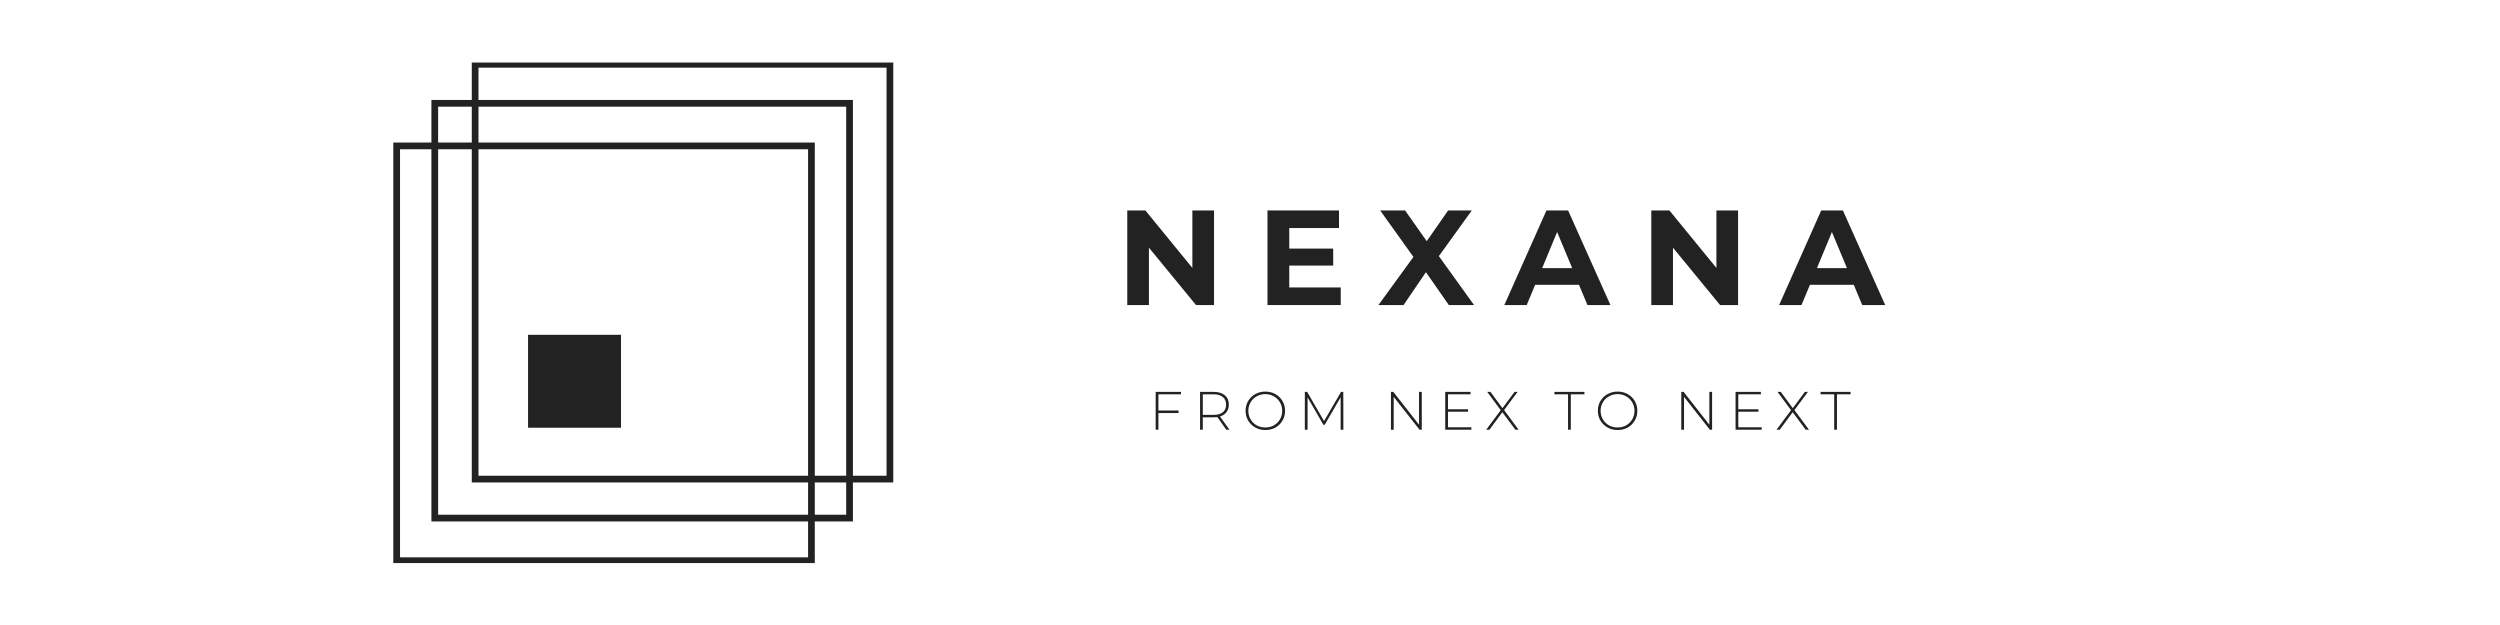
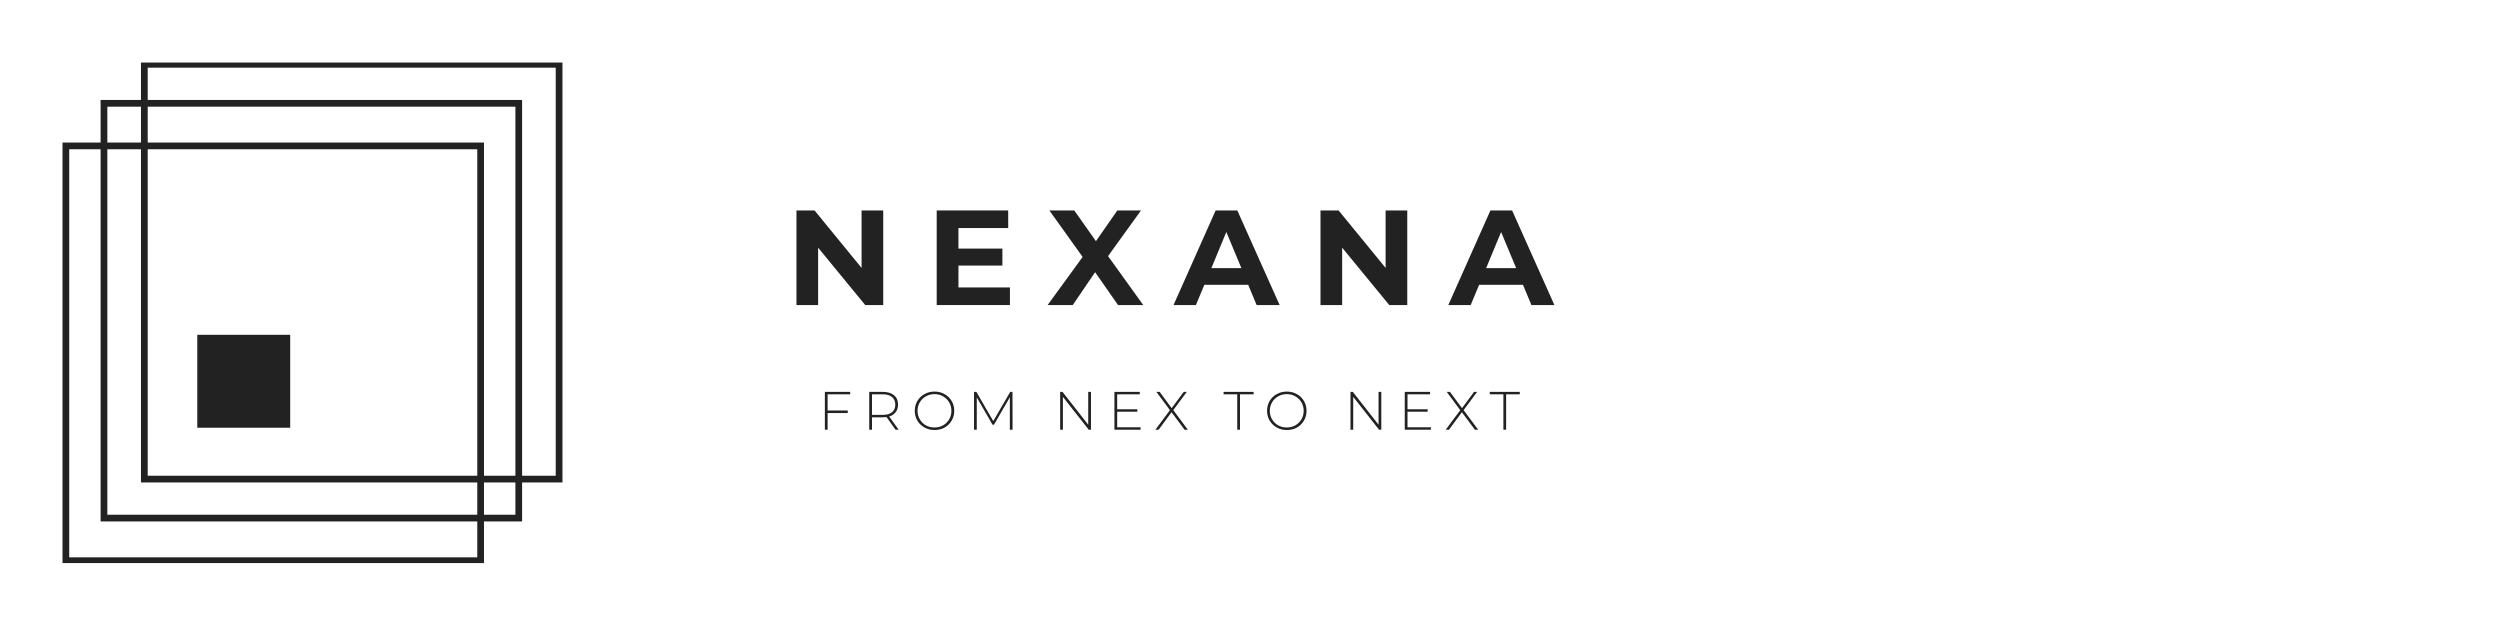
<svg xmlns="http://www.w3.org/2000/svg" width="512" zoomAndPan="magnify" viewBox="0 0 384 96" height="128" preserveAspectRatio="xMidYMid meet" version="1.0">
  <defs>
    <g />
-     <clipPath id="ec9f4032e8">
-       <path d="M 4 31 L 116 31 L 116 42.641 L 4 42.641 Z M 4 31 " clip-rule="nonzero" />
-     </clipPath>
-     <clipPath id="d87cd2db20">
-       <rect x="0" width="112" y="0" height="12" />
-     </clipPath>
-     <clipPath id="f5e45dfae5">
-       <path d="M 0.359 0.641 L 123.48 0.641 L 123.48 27 L 0.359 27 Z M 0.359 0.641 " clip-rule="nonzero" />
-     </clipPath>
-     <clipPath id="0beec5cb95">
+     <clipPath id="da3c52c8f7">
+       <path d="M 5 31 L 116 31 L 116 42.641 L 5 42.641 Z M 5 31 " clip-rule="nonzero" />
+     </clipPath>
+     <clipPath id="b5d11a57a7">
+       <rect x="0" width="111" y="0" height="12" />
+     </clipPath>
+     <clipPath id="93652b42d8">
+       <path d="M 0.48 0.641 L 123.602 0.641 L 123.602 27 L 0.48 27 Z M 0.48 0.641 " clip-rule="nonzero" />
+     </clipPath>
+     <clipPath id="06391e2969">
      <rect x="0" width="124" y="0" height="27" />
    </clipPath>
-     <clipPath id="0b04b1faaa">
+     <clipPath id="7cc798b0dc">
      <rect x="0" width="124" y="0" height="43" />
    </clipPath>
-     <clipPath id="437b3dd3d8">
-       <path d="M 0.41 12 L 66 12 L 66 77.484 L 0.41 77.484 Z M 0.41 12 " clip-rule="nonzero" />
-     </clipPath>
-     <clipPath id="95f311e1f6">
-       <path d="M 12 0.602 L 77.281 0.602 L 77.281 66 L 12 66 Z M 12 0.602 " clip-rule="nonzero" />
-     </clipPath>
-     <clipPath id="cc307f1d13">
-       <path d="M 21.109 42.426 L 35.387 42.426 L 35.387 56.699 L 21.109 56.699 Z M 21.109 42.426 " clip-rule="nonzero" />
-     </clipPath>
-     <clipPath id="1646875306">
-       <path d="M 0.109 0.426 L 14.387 0.426 L 14.387 14.699 L 0.109 14.699 Z M 0.109 0.426 " clip-rule="nonzero" />
-     </clipPath>
-     <clipPath id="05466518aa">
+     <clipPath id="71b0050f94">
+       <path d="M 0.602 12 L 66 12 L 66 77.484 L 0.602 77.484 Z M 0.602 12 " clip-rule="nonzero" />
+     </clipPath>
+     <clipPath id="e7e2202a67">
+       <path d="M 12 0.602 L 77.398 0.602 L 77.398 66 L 12 66 Z M 12 0.602 " clip-rule="nonzero" />
+     </clipPath>
+     <clipPath id="568bb97cd9">
+       <path d="M 21.301 42.426 L 35.574 42.426 L 35.574 56.699 L 21.301 56.699 Z M 21.301 42.426 " clip-rule="nonzero" />
+     </clipPath>
+     <clipPath id="ea6ebebbac">
+       <path d="M 0.301 0.426 L 14.574 0.426 L 14.574 14.699 L 0.301 14.699 Z M 0.301 0.426 " clip-rule="nonzero" />
+     </clipPath>
+     <clipPath id="eeb1b46893">
      <rect x="0" width="15" y="0" height="15" />
    </clipPath>
-     <clipPath id="f59f0538df">
+     <clipPath id="000eab0cbf">
      <rect x="0" width="78" y="0" height="78" />
    </clipPath>
  </defs>
-   <g transform="matrix(1, 0, 0, 1, 171, 26)">
-     <g clip-path="url(#0b04b1faaa)">
-       <g clip-path="url(#ec9f4032e8)">
-         <g transform="matrix(1, 0, 0, 1, 4, 31)">
-           <g clip-path="url(#d87cd2db20)">
-             <g fill="#222222" fill-opacity="1">
-               <g transform="translate(1.494753, 9.004816)">
+   <g transform="matrix(1, 0, 0, 1, 120, 26)">
+     <g clip-path="url(#7cc798b0dc)">
+       <g clip-path="url(#da3c52c8f7)">
+         <g transform="matrix(1, 0, 0, 1, 5, 31)">
+           <g clip-path="url(#b5d11a57a7)">
+             <g fill="#222222" fill-opacity="1">
+               <g transform="translate(0.683449, 9.004816)">
                <g>
                  <path d="M 1.438 -5.438 L 1.438 -2.953 L 4.531 -2.953 L 4.531 -2.562 L 1.438 -2.562 L 1.438 0 L 1.016 0 L 1.016 -5.812 L 4.906 -5.812 L 4.906 -5.438 Z M 1.438 -5.438 " />
                </g>
              </g>
            </g>
            <g fill="#222222" fill-opacity="1">
-               <g transform="translate(8.312529, 9.004816)">
+               <g transform="translate(7.501226, 9.004816)">
                <g>
                  <path d="M 5.047 0 L 3.672 -1.938 C 3.461 -1.914 3.27 -1.906 3.094 -1.906 L 1.438 -1.906 L 1.438 0 L 1.016 0 L 1.016 -5.812 L 3.094 -5.812 C 3.832 -5.812 4.406 -5.641 4.812 -5.297 C 5.227 -4.953 5.438 -4.473 5.438 -3.859 C 5.438 -3.398 5.316 -3.016 5.078 -2.703 C 4.848 -2.391 4.516 -2.164 4.078 -2.031 L 5.531 0 Z M 3.094 -2.281 C 3.719 -2.281 4.191 -2.414 4.516 -2.688 C 4.848 -2.957 5.016 -3.348 5.016 -3.859 C 5.016 -4.359 4.848 -4.742 4.516 -5.016 C 4.191 -5.297 3.719 -5.438 3.094 -5.438 L 1.438 -5.438 L 1.438 -2.281 Z M 3.094 -2.281 " />
                </g>
              </g>
            </g>
            <g fill="#222222" fill-opacity="1">
-               <g transform="translate(15.86933, 9.004816)">
+               <g transform="translate(15.05802, 9.004816)">
                <g>
                  <path d="M 3.484 0.047 C 2.91 0.047 2.395 -0.082 1.938 -0.344 C 1.477 -0.602 1.113 -0.957 0.844 -1.406 C 0.582 -1.852 0.453 -2.352 0.453 -2.906 C 0.453 -3.457 0.582 -3.957 0.844 -4.406 C 1.113 -4.863 1.477 -5.219 1.938 -5.469 C 2.395 -5.727 2.91 -5.859 3.484 -5.859 C 4.055 -5.859 4.57 -5.727 5.031 -5.469 C 5.488 -5.219 5.848 -4.867 6.109 -4.422 C 6.379 -3.973 6.516 -3.469 6.516 -2.906 C 6.516 -2.344 6.379 -1.836 6.109 -1.391 C 5.848 -0.941 5.488 -0.586 5.031 -0.328 C 4.57 -0.078 4.055 0.047 3.484 0.047 Z M 3.484 -0.344 C 3.973 -0.344 4.41 -0.453 4.797 -0.672 C 5.191 -0.898 5.504 -1.207 5.734 -1.594 C 5.961 -1.988 6.078 -2.426 6.078 -2.906 C 6.078 -3.383 5.961 -3.816 5.734 -4.203 C 5.504 -4.598 5.191 -4.906 4.797 -5.125 C 4.41 -5.352 3.973 -5.469 3.484 -5.469 C 2.992 -5.469 2.551 -5.352 2.156 -5.125 C 1.758 -4.906 1.445 -4.598 1.219 -4.203 C 0.988 -3.816 0.875 -3.383 0.875 -2.906 C 0.875 -2.426 0.988 -1.988 1.219 -1.594 C 1.445 -1.207 1.758 -0.898 2.156 -0.672 C 2.551 -0.453 2.992 -0.344 3.484 -0.344 Z M 3.484 -0.344 " />
                </g>
              </g>
            </g>
            <g fill="#222222" fill-opacity="1">
-               <g transform="translate(24.40596, 9.004816)">
+               <g transform="translate(23.59465, 9.004816)">
                <g>
                  <path d="M 6.516 0 L 6.516 -4.984 L 4.078 -0.766 L 3.859 -0.766 L 1.438 -4.969 L 1.438 0 L 1.016 0 L 1.016 -5.812 L 1.375 -5.812 L 3.969 -1.328 L 6.578 -5.812 L 6.922 -5.812 L 6.938 0 Z M 6.516 0 " />
                </g>
              </g>
            </g>
            <g fill="#222222" fill-opacity="1">
-               <g transform="translate(33.92242, 9.004816)">
+               <g transform="translate(33.11111, 9.004816)">
                <g />
              </g>
            </g>
            <g fill="#222222" fill-opacity="1">
-               <g transform="translate(37.63463, 9.004816)">
+               <g transform="translate(36.82332, 9.004816)">
                <g>
                  <path d="M 5.75 -5.812 L 5.75 0 L 5.406 0 L 1.438 -5.047 L 1.438 0 L 1.016 0 L 1.016 -5.812 L 1.375 -5.812 L 5.328 -0.766 L 5.328 -5.812 Z M 5.75 -5.812 " />
                </g>
              </g>
            </g>
            <g fill="#222222" fill-opacity="1">
-               <g transform="translate(45.97196, 9.004816)">
+               <g transform="translate(45.16066, 9.004816)">
                <g>
                  <path d="M 5.031 -0.375 L 5.031 0 L 1.016 0 L 1.016 -5.812 L 4.906 -5.812 L 4.906 -5.438 L 1.438 -5.438 L 1.438 -3.141 L 4.531 -3.141 L 4.531 -2.766 L 1.438 -2.766 L 1.438 -0.375 Z M 5.031 -0.375 " />
                </g>
              </g>
            </g>
            <g fill="#222222" fill-opacity="1">
-               <g transform="translate(53.10528, 9.004816)">
+               <g transform="translate(52.29398, 9.004816)">
                <g>
                  <path d="M 4.656 0 L 2.656 -2.688 L 0.672 0 L 0.172 0 L 2.406 -3 L 0.328 -5.812 L 0.828 -5.812 L 2.672 -3.312 L 4.531 -5.812 L 5 -5.812 L 2.922 -3.016 L 5.156 0 Z M 4.656 0 " />
                </g>
              </g>
            </g>
            <g fill="#222222" fill-opacity="1">
-               <g transform="translate(60.0144, 9.004816)">
+               <g transform="translate(59.20309, 9.004816)">
                <g />
              </g>
            </g>
            <g fill="#222222" fill-opacity="1">
-               <g transform="translate(63.72661, 9.004816)">
+               <g transform="translate(62.9153, 9.004816)">
                <g>
                  <path d="M 2.125 -5.438 L 0.031 -5.438 L 0.031 -5.812 L 4.641 -5.812 L 4.641 -5.438 L 2.547 -5.438 L 2.547 0 L 2.125 0 Z M 2.125 -5.438 " />
                </g>
              </g>
            </g>
            <g fill="#222222" fill-opacity="1">
-               <g transform="translate(69.97973, 9.004816)">
+               <g transform="translate(69.16842, 9.004816)">
                <g>
                  <path d="M 3.484 0.047 C 2.91 0.047 2.395 -0.082 1.938 -0.344 C 1.477 -0.602 1.113 -0.957 0.844 -1.406 C 0.582 -1.852 0.453 -2.352 0.453 -2.906 C 0.453 -3.457 0.582 -3.957 0.844 -4.406 C 1.113 -4.863 1.477 -5.219 1.938 -5.469 C 2.395 -5.727 2.91 -5.859 3.484 -5.859 C 4.055 -5.859 4.57 -5.727 5.031 -5.469 C 5.488 -5.219 5.848 -4.867 6.109 -4.422 C 6.379 -3.973 6.516 -3.469 6.516 -2.906 C 6.516 -2.344 6.379 -1.836 6.109 -1.391 C 5.848 -0.941 5.488 -0.586 5.031 -0.328 C 4.57 -0.078 4.055 0.047 3.484 0.047 Z M 3.484 -0.344 C 3.973 -0.344 4.41 -0.453 4.797 -0.672 C 5.191 -0.898 5.504 -1.207 5.734 -1.594 C 5.961 -1.988 6.078 -2.426 6.078 -2.906 C 6.078 -3.383 5.961 -3.816 5.734 -4.203 C 5.504 -4.598 5.191 -4.906 4.797 -5.125 C 4.41 -5.352 3.973 -5.469 3.484 -5.469 C 2.992 -5.469 2.551 -5.352 2.156 -5.125 C 1.758 -4.906 1.445 -4.598 1.219 -4.203 C 0.988 -3.816 0.875 -3.383 0.875 -2.906 C 0.875 -2.426 0.988 -1.988 1.219 -1.594 C 1.445 -1.207 1.758 -0.898 2.156 -0.672 C 2.551 -0.453 2.992 -0.344 3.484 -0.344 Z M 3.484 -0.344 " />
                </g>
              </g>
            </g>
            <g fill="#222222" fill-opacity="1">
-               <g transform="translate(78.51636, 9.004816)">
+               <g transform="translate(77.70505, 9.004816)">
                <g />
              </g>
            </g>
            <g fill="#222222" fill-opacity="1">
-               <g transform="translate(82.22857, 9.004816)">
+               <g transform="translate(81.41726, 9.004816)">
                <g>
                  <path d="M 5.75 -5.812 L 5.75 0 L 5.406 0 L 1.438 -5.047 L 1.438 0 L 1.016 0 L 1.016 -5.812 L 1.375 -5.812 L 5.328 -0.766 L 5.328 -5.812 Z M 5.75 -5.812 " />
                </g>
              </g>
            </g>
            <g fill="#222222" fill-opacity="1">
-               <g transform="translate(90.5659, 9.004816)">
+               <g transform="translate(89.7546, 9.004816)">
                <g>
                  <path d="M 5.031 -0.375 L 5.031 0 L 1.016 0 L 1.016 -5.812 L 4.906 -5.812 L 4.906 -5.438 L 1.438 -5.438 L 1.438 -3.141 L 4.531 -3.141 L 4.531 -2.766 L 1.438 -2.766 L 1.438 -0.375 Z M 5.031 -0.375 " />
                </g>
              </g>
            </g>
            <g fill="#222222" fill-opacity="1">
-               <g transform="translate(97.69922, 9.004816)">
+               <g transform="translate(96.88792, 9.004816)">
                <g>
                  <path d="M 4.656 0 L 2.656 -2.688 L 0.672 0 L 0.172 0 L 2.406 -3 L 0.328 -5.812 L 0.828 -5.812 L 2.672 -3.312 L 4.531 -5.812 L 5 -5.812 L 2.922 -3.016 L 5.156 0 Z M 4.656 0 " />
                </g>
              </g>
            </g>
            <g fill="#222222" fill-opacity="1">
-               <g transform="translate(104.6083, 9.004816)">
+               <g transform="translate(103.797, 9.004816)">
                <g>
                  <path d="M 2.125 -5.438 L 0.031 -5.438 L 0.031 -5.812 L 4.641 -5.812 L 4.641 -5.438 L 2.547 -5.438 L 2.547 0 L 2.125 0 Z M 2.125 -5.438 " />
                </g>
              </g>
            </g>
          </g>
        </g>
      </g>
-       <g clip-path="url(#f5e45dfae5)">
-         <g transform="matrix(1, 0, 0, 1, 0.000000000000056843, -0.000000000000003553)">
-           <g clip-path="url(#0beec5cb95)">
-             <g fill="#222222" fill-opacity="1">
-               <g transform="translate(0.428748, 20.85534)">
+       <g clip-path="url(#93652b42d8)">
+         <g transform="matrix(1, 0, 0, 1, 0.000000000000028422, -0.000000000000003553)">
+           <g clip-path="url(#06391e2969)">
+             <g fill="#222222" fill-opacity="1">
+               <g transform="translate(0.617445, 20.85534)">
                <g>
                  <path d="M 15.047 -14.531 L 15.047 0 L 12.281 0 L 5.047 -8.812 L 5.047 0 L 1.719 0 L 1.719 -14.531 L 4.5 -14.531 L 11.719 -5.703 L 11.719 -14.531 Z M 15.047 -14.531 " />
                </g>
              </g>
            </g>
            <g fill="#222222" fill-opacity="1">
-               <g transform="translate(21.96789, 20.85534)">
+               <g transform="translate(22.15659, 20.85534)">
                <g>
                  <path d="M 12.969 -2.703 L 12.969 0 L 1.719 0 L 1.719 -14.531 L 12.703 -14.531 L 12.703 -11.828 L 5.062 -11.828 L 5.062 -8.672 L 11.812 -8.672 L 11.812 -6.062 L 5.062 -6.062 L 5.062 -2.703 Z M 12.969 -2.703 " />
                </g>
              </g>
            </g>
            <g fill="#222222" fill-opacity="1">
-               <g transform="translate(40.66421, 20.85534)">
+               <g transform="translate(40.8529, 20.85534)">
                <g>
                  <path d="M 10.875 0 L 7.359 -5.047 L 3.922 0 L 0.062 0 L 5.438 -7.391 L 0.328 -14.531 L 4.156 -14.531 L 7.484 -9.812 L 10.766 -14.531 L 14.406 -14.531 L 9.344 -7.516 L 14.75 0 Z M 10.875 0 " />
                </g>
              </g>
            </g>
            <g fill="#222222" fill-opacity="1">
-               <g transform="translate(60.2528, 20.85534)">
+               <g transform="translate(60.4415, 20.85534)">
                <g>
                  <path d="M 11.281 -3.109 L 4.547 -3.109 L 3.25 0 L -0.188 0 L 6.281 -14.531 L 9.609 -14.531 L 16.109 0 L 12.578 0 Z M 10.234 -5.672 L 7.922 -11.219 L 5.625 -5.672 Z M 10.234 -5.672 " />
                </g>
              </g>
            </g>
            <g fill="#222222" fill-opacity="1">
-               <g transform="translate(80.92042, 20.85534)">
+               <g transform="translate(81.10911, 20.85534)">
                <g>
                  <path d="M 15.047 -14.531 L 15.047 0 L 12.281 0 L 5.047 -8.812 L 5.047 0 L 1.719 0 L 1.719 -14.531 L 4.5 -14.531 L 11.719 -5.703 L 11.719 -14.531 Z M 15.047 -14.531 " />
                </g>
              </g>
            </g>
            <g fill="#222222" fill-opacity="1">
-               <g transform="translate(102.4596, 20.85534)">
+               <g transform="translate(102.6483, 20.85534)">
                <g>
                  <path d="M 11.281 -3.109 L 4.547 -3.109 L 3.25 0 L -0.188 0 L 6.281 -14.531 L 9.609 -14.531 L 16.109 0 L 12.578 0 Z M 10.234 -5.672 L 7.922 -11.219 L 5.625 -5.672 Z M 10.234 -5.672 " />
                </g>
              </g>
            </g>
          </g>
        </g>
      </g>
    </g>
  </g>
-   <g transform="matrix(1, 0, 0, 1, 60, 9)">
-     <g clip-path="url(#f59f0538df)">
-       <g clip-path="url(#437b3dd3d8)">
-         <path fill="#222222" d="M 65.152 77.637 L 0.41 77.637 L 0.41 12.895 L 65.152 12.895 Z M 1.445 76.605 L 64.121 76.605 L 64.121 13.93 L 1.445 13.93 Z M 1.445 76.605 " fill-opacity="1" fill-rule="nonzero" />
-       </g>
-       <path fill="#222222" d="M 71.008 71.094 L 6.266 71.094 L 6.266 6.352 L 71.008 6.352 Z M 7.297 70.062 L 69.973 70.062 L 69.973 7.387 L 7.297 7.387 Z M 7.297 70.062 " fill-opacity="1" fill-rule="nonzero" />
-       <g clip-path="url(#95f311e1f6)">
-         <path fill="#222222" d="M 77.207 65.102 L 12.465 65.102 L 12.465 0.359 L 77.207 0.359 Z M 13.496 64.07 L 76.172 64.07 L 76.172 1.395 L 13.496 1.395 Z M 13.496 64.07 " fill-opacity="1" fill-rule="nonzero" />
-       </g>
-       <g clip-path="url(#cc307f1d13)">
+   <g transform="matrix(1, 0, 0, 1, 9, 9)">
+     <g clip-path="url(#000eab0cbf)">
+       <g clip-path="url(#71b0050f94)">
+         <path fill="#222222" d="M 65.34 77.637 L 0.602 77.637 L 0.602 12.895 L 65.34 12.895 Z M 1.633 76.605 L 64.309 76.605 L 64.309 13.93 L 1.633 13.93 Z M 1.633 76.605 " fill-opacity="1" fill-rule="nonzero" />
+       </g>
+       <path fill="#222222" d="M 71.195 71.094 L 6.453 71.094 L 6.453 6.352 L 71.195 6.352 Z M 7.488 70.062 L 70.164 70.062 L 70.164 7.387 L 7.488 7.387 Z M 7.488 70.062 " fill-opacity="1" fill-rule="nonzero" />
+       <g clip-path="url(#e7e2202a67)">
+         <path fill="#222222" d="M 77.395 65.102 L 12.652 65.102 L 12.652 0.359 L 77.395 0.359 Z M 13.688 64.07 L 76.359 64.07 L 76.359 1.395 L 13.688 1.395 Z M 13.688 64.07 " fill-opacity="1" fill-rule="nonzero" />
+       </g>
+       <g clip-path="url(#568bb97cd9)">
        <g transform="matrix(1, 0, 0, 1, 21, 42)">
-           <g clip-path="url(#05466518aa)">
-             <g clip-path="url(#1646875306)">
-               <path fill="#222222" d="M 0.109 0.426 L 14.387 0.426 L 14.387 14.699 L 0.109 14.699 Z M 0.109 0.426 " fill-opacity="1" fill-rule="nonzero" />
+           <g clip-path="url(#eeb1b46893)">
+             <g clip-path="url(#ea6ebebbac)">
+               <path fill="#222222" d="M 0.301 0.426 L 14.574 0.426 L 14.574 14.699 L 0.301 14.699 Z M 0.301 0.426 " fill-opacity="1" fill-rule="nonzero" />
            </g>
          </g>
        </g>
      </g>
    </g>
  </g>
</svg>
